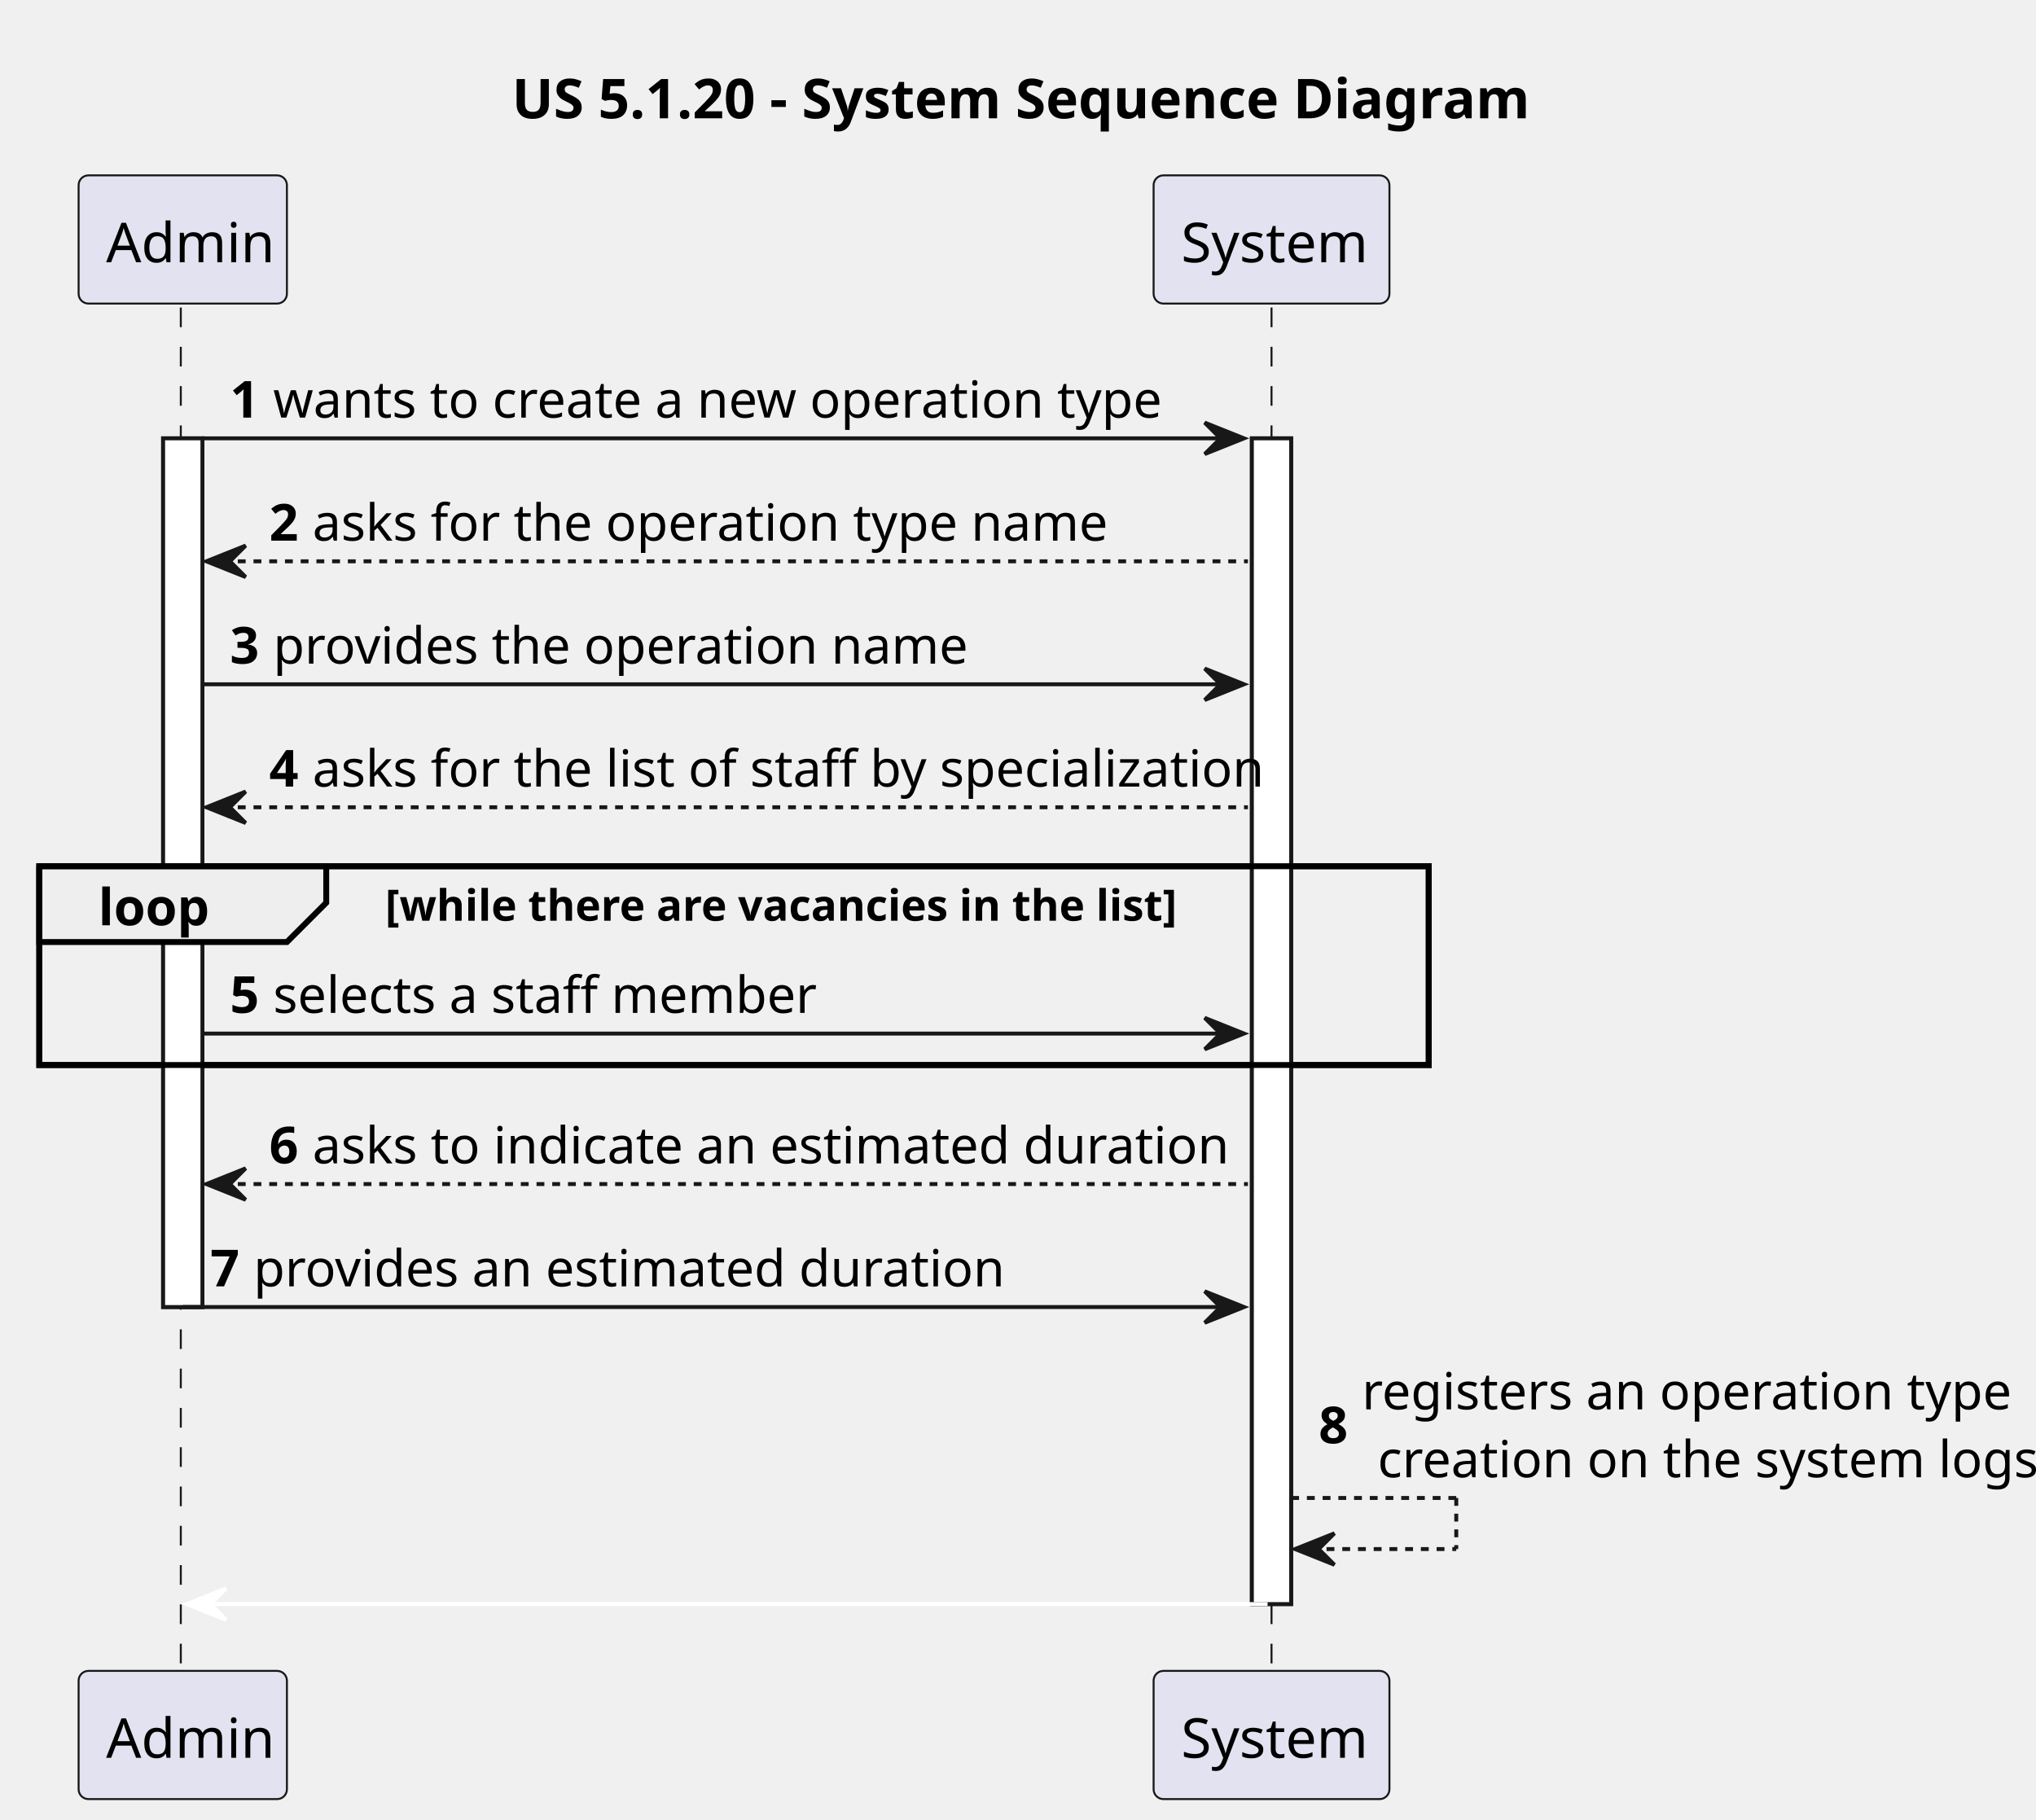
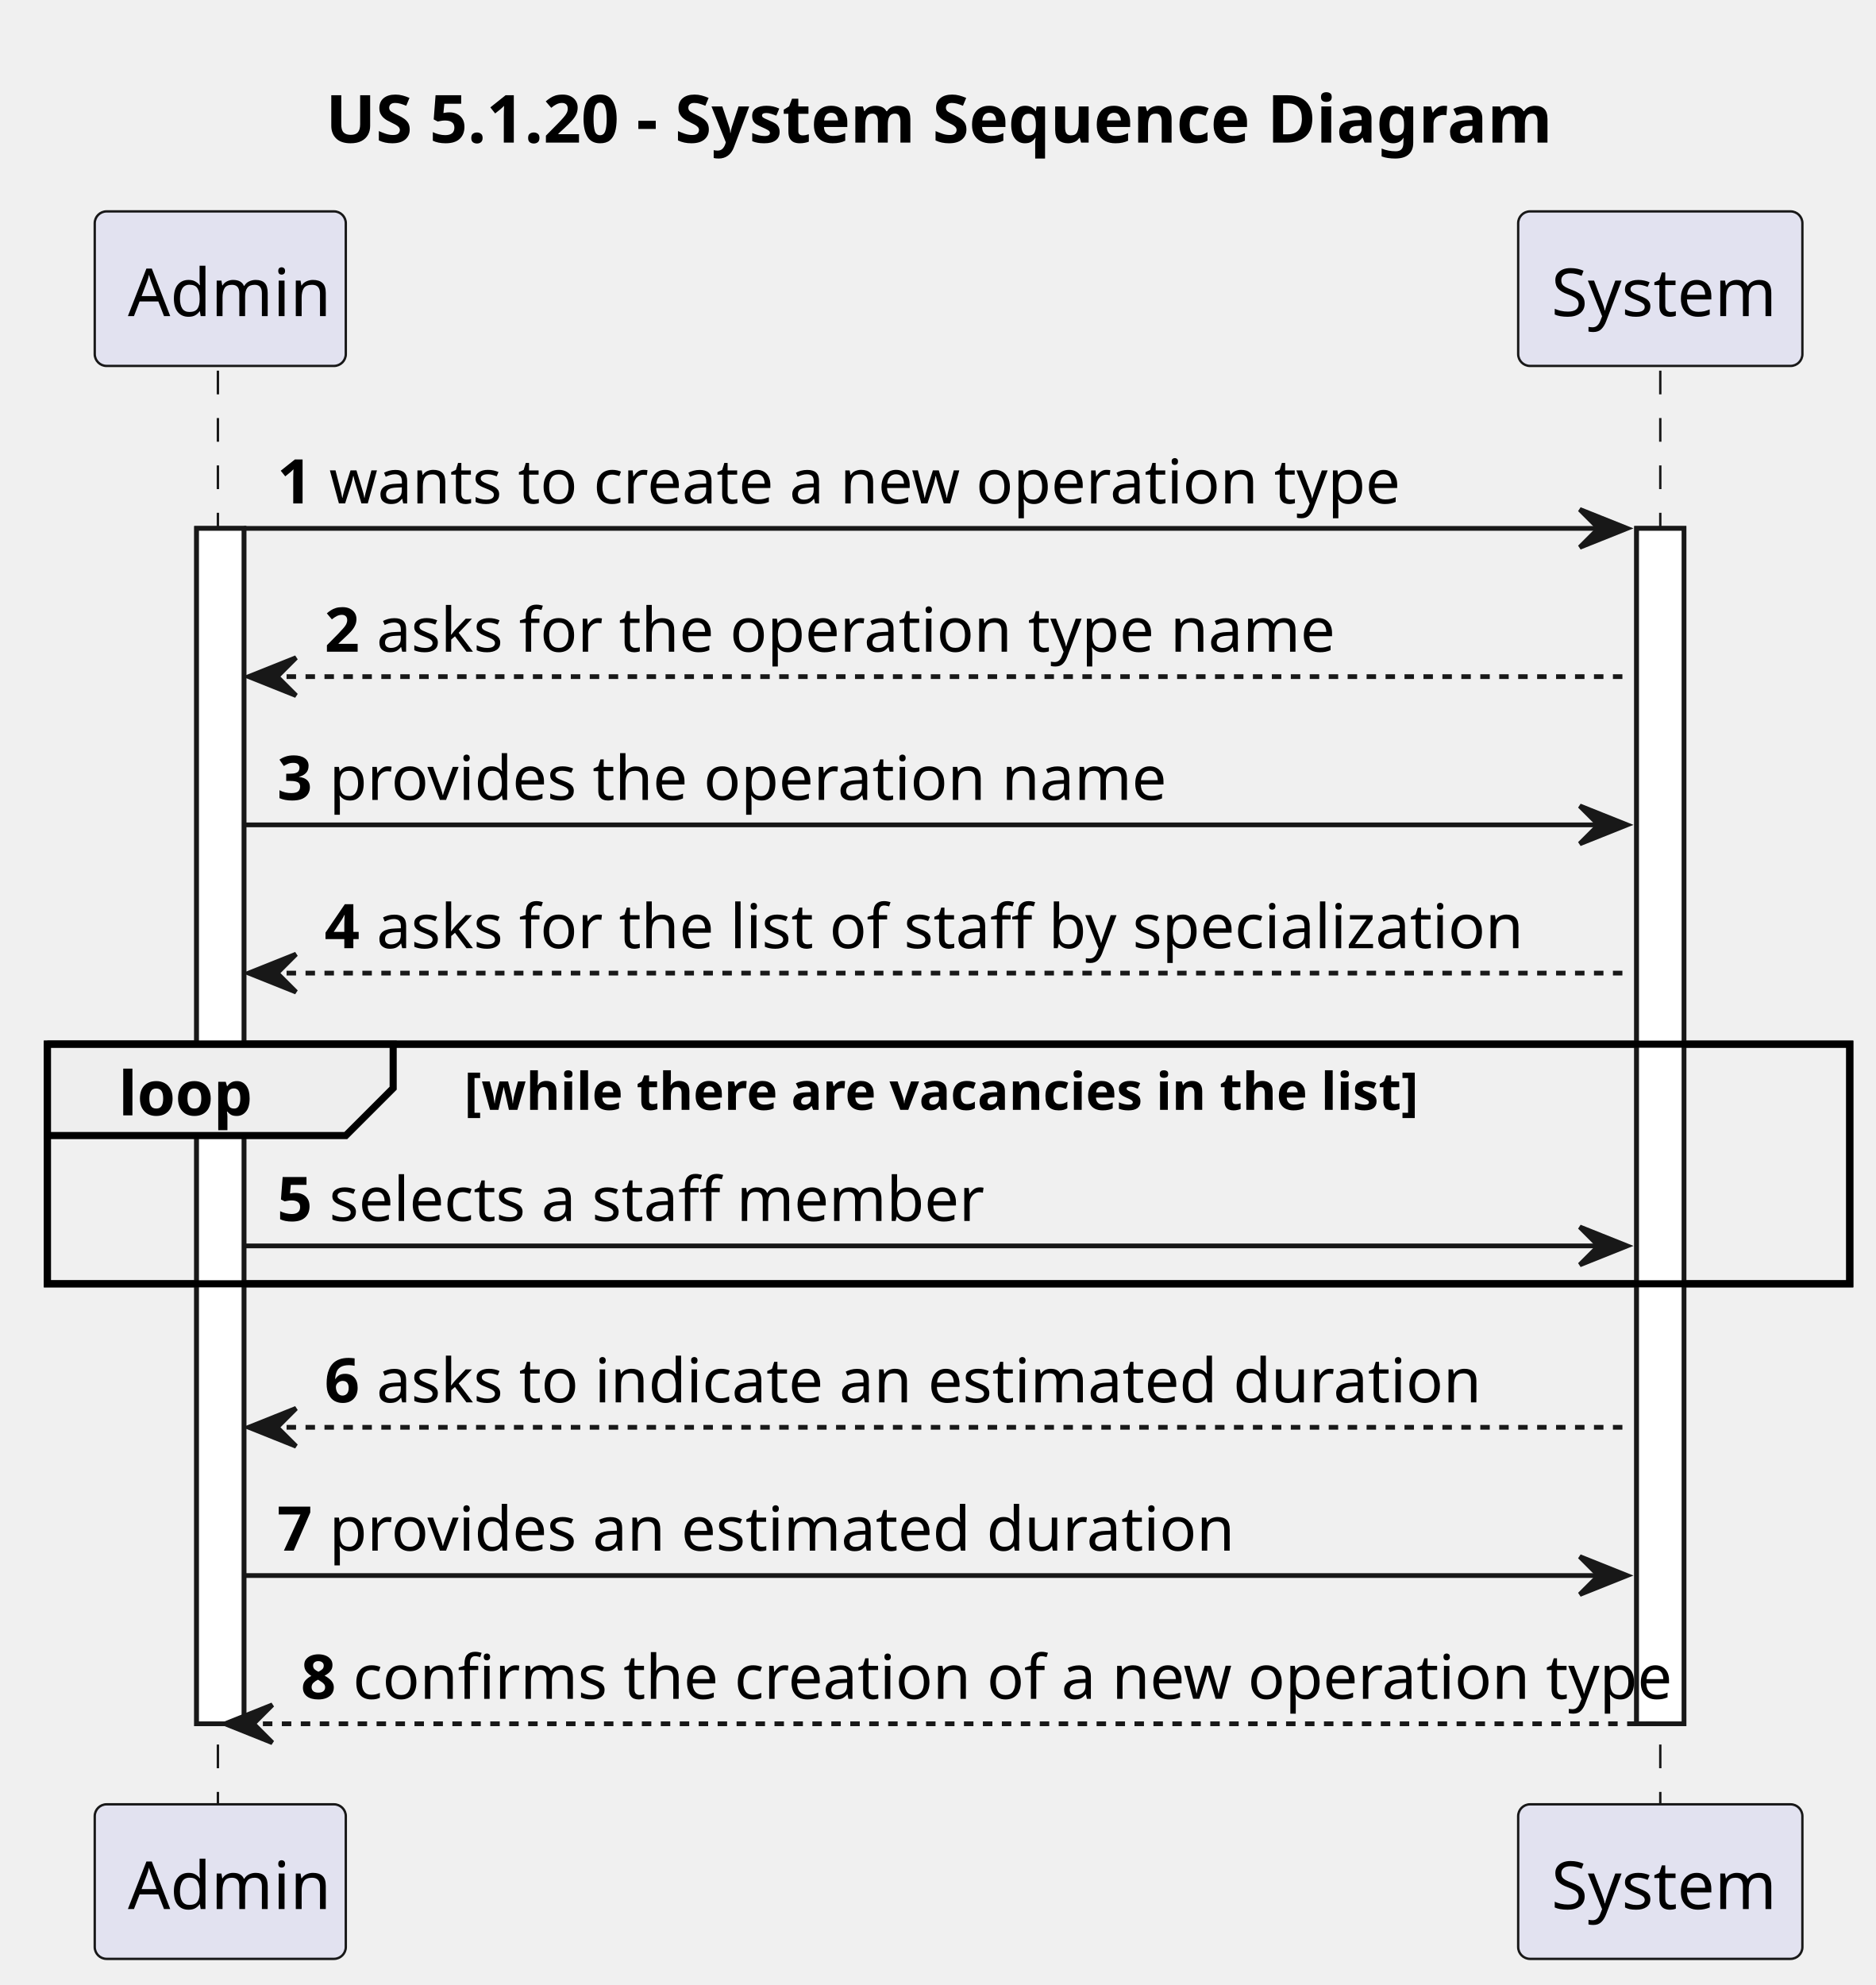
- <svg xmlns="http://www.w3.org/2000/svg" contentStyleType="text/css" height="463px" preserveAspectRatio="none" style="width:518px;height:463px;background:#FFFFFF;" version="1.1" viewBox="0 0 518 463" width="518px" zoomAndPan="magnify">
+ <svg xmlns="http://www.w3.org/2000/svg" contentStyleType="text/css" height="419px" preserveAspectRatio="none" style="width:396px;height:419px;background:#FFFFFF;" version="1.1" viewBox="0 0 396 419" width="396px" zoomAndPan="magnify">
  <defs />
  <g>
-     <text fill="#000000" font-family="sans-serif" font-size="14" font-weight="bold" lengthAdjust="spacing" textLength="262" x="130.25" y="30.107">US 5.1.20 - System Sequence Diagram</text>
-     <rect fill="#FFFFFF" height="221.037" style="stroke:#181818;stroke-width:1.0;" width="10" x="41.5" y="111.533" />
-     <rect fill="#FFFFFF" height="296.619" style="stroke:#181818;stroke-width:1.0;" width="10" x="318.5" y="111.533" />
-     <rect fill="none" height="50.582" style="stroke:#000000;stroke-width:1.5;" width="353.5" x="10" y="220.406" />
-     <line style="stroke:#181818;stroke-width:0.5;stroke-dasharray:5.0,5.0;" x1="46" x2="46" y1="78.242" y2="426.152" />
-     <line style="stroke:#181818;stroke-width:0.5;stroke-dasharray:5.0,5.0;" x1="323.5" x2="323.5" y1="78.242" y2="426.152" />
+     <text fill="#000000" font-family="sans-serif" font-size="14" font-weight="bold" lengthAdjust="spacing" textLength="262" x="68.75" y="30.107">US 5.1.20 - System Sequence Diagram</text>
+     <rect fill="#FFFFFF" height="252.328" style="stroke:#181818;stroke-width:1.0;" width="10" x="41.5" y="111.533" />
+     <rect fill="#FFFFFF" height="252.328" style="stroke:#181818;stroke-width:1.0;" width="10" x="345.5" y="111.533" />
+     <rect fill="none" height="50.582" style="stroke:#000000;stroke-width:1.5;" width="380.5" x="10" y="220.406" />
+     <line style="stroke:#181818;stroke-width:0.5;stroke-dasharray:5.0,5.0;" x1="46" x2="46" y1="78.242" y2="381.861" />
+     <line style="stroke:#181818;stroke-width:0.5;stroke-dasharray:5.0,5.0;" x1="350.5" x2="350.5" y1="78.242" y2="381.861" />
    <rect fill="#E2E2F0" height="32.621" rx="2.5" ry="2.5" style="stroke:#181818;stroke-width:0.5;" width="53" x="20" y="44.621" />
    <text fill="#000000" font-family="sans-serif" font-size="14" lengthAdjust="spacing" textLength="39" x="27" y="66.728">Admin</text>
-     <rect fill="#E2E2F0" height="32.621" rx="2.5" ry="2.5" style="stroke:#181818;stroke-width:0.5;" width="53" x="20" y="425.152" />
-     <text fill="#000000" font-family="sans-serif" font-size="14" lengthAdjust="spacing" textLength="39" x="27" y="447.26">Admin</text>
-     <rect fill="#E2E2F0" height="32.621" rx="2.5" ry="2.5" style="stroke:#181818;stroke-width:0.5;" width="60" x="293.5" y="44.621" />
-     <text fill="#000000" font-family="sans-serif" font-size="14" lengthAdjust="spacing" textLength="46" x="300.5" y="66.728">System</text>
-     <rect fill="#E2E2F0" height="32.621" rx="2.5" ry="2.5" style="stroke:#181818;stroke-width:0.5;" width="60" x="293.5" y="425.152" />
-     <text fill="#000000" font-family="sans-serif" font-size="14" lengthAdjust="spacing" textLength="46" x="300.5" y="447.26">System</text>
-     <rect fill="#FFFFFF" height="221.037" style="stroke:#181818;stroke-width:1.0;" width="10" x="41.5" y="111.533" />
-     <rect fill="#FFFFFF" height="296.619" style="stroke:#181818;stroke-width:1.0;" width="10" x="318.5" y="111.533" />
-     <polygon fill="#181818" points="306.5,107.533,316.5,111.533,306.5,115.533,310.5,111.533" style="stroke:#181818;stroke-width:1.0;" />
-     <line style="stroke:#181818;stroke-width:1.0;" x1="51.5" x2="312.5" y1="111.533" y2="111.533" />
+     <rect fill="#E2E2F0" height="32.621" rx="2.5" ry="2.5" style="stroke:#181818;stroke-width:0.5;" width="53" x="20" y="380.861" />
+     <text fill="#000000" font-family="sans-serif" font-size="14" lengthAdjust="spacing" textLength="39" x="27" y="402.969">Admin</text>
+     <rect fill="#E2E2F0" height="32.621" rx="2.5" ry="2.5" style="stroke:#181818;stroke-width:0.5;" width="60" x="320.5" y="44.621" />
+     <text fill="#000000" font-family="sans-serif" font-size="14" lengthAdjust="spacing" textLength="46" x="327.5" y="66.728">System</text>
+     <rect fill="#E2E2F0" height="32.621" rx="2.5" ry="2.5" style="stroke:#181818;stroke-width:0.5;" width="60" x="320.5" y="380.861" />
+     <text fill="#000000" font-family="sans-serif" font-size="14" lengthAdjust="spacing" textLength="46" x="327.5" y="402.969">System</text>
+     <rect fill="#FFFFFF" height="252.328" style="stroke:#181818;stroke-width:1.0;" width="10" x="41.5" y="111.533" />
+     <rect fill="#FFFFFF" height="252.328" style="stroke:#181818;stroke-width:1.0;" width="10" x="345.5" y="111.533" />
+     <polygon fill="#181818" points="333.5,107.533,343.5,111.533,333.5,115.533,337.5,111.533" style="stroke:#181818;stroke-width:1.0;" />
+     <line style="stroke:#181818;stroke-width:1.0;" x1="51.5" x2="339.5" y1="111.533" y2="111.533" />
    <text fill="#000000" font-family="sans-serif" font-size="13" font-weight="bold" lengthAdjust="spacing" textLength="7" x="58.5" y="106.27">1</text>
    <text fill="#000000" font-family="sans-serif" font-size="13" lengthAdjust="spacing" textLength="213" x="69.5" y="106.27">wants to create a new operation type</text>
    <polygon fill="#181818" points="62.5,138.824,52.5,142.824,62.5,146.824,58.5,142.824" style="stroke:#181818;stroke-width:1.0;" />
-     <line style="stroke:#181818;stroke-width:1.0;stroke-dasharray:2.0,2.0;" x1="56.5" x2="317.5" y1="142.824" y2="142.824" />
+     <line style="stroke:#181818;stroke-width:1.0;stroke-dasharray:2.0,2.0;" x1="56.5" x2="344.5" y1="142.824" y2="142.824" />
    <text fill="#000000" font-family="sans-serif" font-size="13" font-weight="bold" lengthAdjust="spacing" textLength="7" x="68.5" y="137.561">2</text>
    <text fill="#000000" font-family="sans-serif" font-size="13" lengthAdjust="spacing" textLength="190" x="79.5" y="137.561">asks for the operation type name</text>
-     <polygon fill="#181818" points="306.5,170.115,316.5,174.115,306.5,178.115,310.5,174.115" style="stroke:#181818;stroke-width:1.0;" />
-     <line style="stroke:#181818;stroke-width:1.0;" x1="51.5" x2="312.5" y1="174.115" y2="174.115" />
+     <polygon fill="#181818" points="333.5,170.115,343.5,174.115,333.5,178.115,337.5,174.115" style="stroke:#181818;stroke-width:1.0;" />
+     <line style="stroke:#181818;stroke-width:1.0;" x1="51.5" x2="339.5" y1="174.115" y2="174.115" />
    <text fill="#000000" font-family="sans-serif" font-size="13" font-weight="bold" lengthAdjust="spacing" textLength="7" x="58.5" y="168.852">3</text>
    <text fill="#000000" font-family="sans-serif" font-size="13" lengthAdjust="spacing" textLength="162" x="69.5" y="168.852">provides the operation name</text>
    <polygon fill="#181818" points="62.5,201.406,52.5,205.406,62.5,209.406,58.5,205.406" style="stroke:#181818;stroke-width:1.0;" />
-     <line style="stroke:#181818;stroke-width:1.0;stroke-dasharray:2.0,2.0;" x1="56.5" x2="317.5" y1="205.406" y2="205.406" />
+     <line style="stroke:#181818;stroke-width:1.0;stroke-dasharray:2.0,2.0;" x1="56.5" x2="344.5" y1="205.406" y2="205.406" />
    <text fill="#000000" font-family="sans-serif" font-size="13" font-weight="bold" lengthAdjust="spacing" textLength="7" x="68.5" y="200.144">4</text>
    <text fill="#000000" font-family="sans-serif" font-size="13" lengthAdjust="spacing" textLength="232" x="79.5" y="200.144">asks for the list of staff by specialization</text>
    <path d="M10,220.406 L83,220.406 L83,229.697 L73,239.697 L10,239.697 L10,220.406 " fill="#EEEEEE" style="stroke:#000000;stroke-width:1.5;" />
-     <rect fill="none" height="50.582" style="stroke:#000000;stroke-width:1.5;" width="353.5" x="10" y="220.406" />
+     <rect fill="none" height="50.582" style="stroke:#000000;stroke-width:1.5;" width="380.5" x="10" y="220.406" />
    <text fill="#000000" font-family="sans-serif" font-size="13" font-weight="bold" lengthAdjust="spacing" textLength="28" x="25" y="235.435">loop</text>
    <text fill="#000000" font-family="sans-serif" font-size="11" font-weight="bold" lengthAdjust="spacing" textLength="203" x="98" y="234.276">[while there are vacancies in the list]</text>
-     <polygon fill="#181818" points="306.5,258.988,316.5,262.988,306.5,266.988,310.5,262.988" style="stroke:#181818;stroke-width:1.0;" />
-     <line style="stroke:#181818;stroke-width:1.0;" x1="51.5" x2="312.5" y1="262.988" y2="262.988" />
+     <polygon fill="#181818" points="333.5,258.988,343.5,262.988,333.5,266.988,337.5,262.988" style="stroke:#181818;stroke-width:1.0;" />
+     <line style="stroke:#181818;stroke-width:1.0;" x1="51.5" x2="339.5" y1="262.988" y2="262.988" />
    <text fill="#000000" font-family="sans-serif" font-size="13" font-weight="bold" lengthAdjust="spacing" textLength="7" x="58.5" y="257.726">5</text>
    <text fill="#000000" font-family="sans-serif" font-size="13" lengthAdjust="spacing" textLength="132" x="69.5" y="257.726">selects a staff member</text>
    <polygon fill="#181818" points="62.5,297.279,52.5,301.279,62.5,305.279,58.5,301.279" style="stroke:#181818;stroke-width:1.0;" />
-     <line style="stroke:#181818;stroke-width:1.0;stroke-dasharray:2.0,2.0;" x1="56.5" x2="317.5" y1="301.279" y2="301.279" />
+     <line style="stroke:#181818;stroke-width:1.0;stroke-dasharray:2.0,2.0;" x1="56.5" x2="344.5" y1="301.279" y2="301.279" />
    <text fill="#000000" font-family="sans-serif" font-size="13" font-weight="bold" lengthAdjust="spacing" textLength="7" x="68.5" y="296.017">6</text>
    <text fill="#000000" font-family="sans-serif" font-size="13" lengthAdjust="spacing" textLength="221" x="79.5" y="296.017">asks to indicate an estimated duration</text>
-     <polygon fill="#181818" points="306.5,328.57,316.5,332.57,306.5,336.57,310.5,332.57" style="stroke:#181818;stroke-width:1.0;" />
-     <line style="stroke:#181818;stroke-width:1.0;" x1="46.5" x2="312.5" y1="332.57" y2="332.57" />
-     <text fill="#000000" font-family="sans-serif" font-size="13" font-weight="bold" lengthAdjust="spacing" textLength="7" x="53.5" y="327.308">7</text>
-     <text fill="#000000" font-family="sans-serif" font-size="13" lengthAdjust="spacing" textLength="176" x="64.5" y="327.308">provides an estimated duration</text>
-     <line style="stroke:#181818;stroke-width:1.0;stroke-dasharray:2.0,2.0;" x1="328.5" x2="370.5" y1="381.152" y2="381.152" />
-     <line style="stroke:#181818;stroke-width:1.0;stroke-dasharray:2.0,2.0;" x1="370.5" x2="370.5" y1="381.152" y2="394.152" />
-     <line style="stroke:#181818;stroke-width:1.0;stroke-dasharray:2.0,2.0;" x1="329.5" x2="370.5" y1="394.152" y2="394.152" />
-     <polygon fill="#181818" points="339.5,390.152,329.5,394.152,339.5,398.152,335.5,394.152" style="stroke:#181818;stroke-width:1.0;" />
-     <text fill="#000000" font-family="sans-serif" font-size="13" font-weight="bold" lengthAdjust="spacing" textLength="7" x="335.5" y="367.244">8</text>
-     <text fill="#000000" font-family="sans-serif" font-size="13" lengthAdjust="spacing" textLength="154" x="346.5" y="358.599">registers an operation type</text>
-     <text fill="#000000" font-family="sans-serif" font-size="13" lengthAdjust="spacing" textLength="161" x="350.5" y="375.89">creation on the system logs</text>
-     <polygon fill="#FFFFFF" points="57.5,404.152,47.5,408.152,57.5,412.152,53.5,408.152" style="stroke:#FFFFFF;stroke-width:1.0;" />
-     <line style="stroke:#FFFFFF;stroke-width:1.0;" x1="51.5" x2="322.5" y1="408.152" y2="408.152" />
+     <polygon fill="#181818" points="333.5,328.57,343.5,332.57,333.5,336.57,337.5,332.57" style="stroke:#181818;stroke-width:1.0;" />
+     <line style="stroke:#181818;stroke-width:1.0;" x1="51.5" x2="339.5" y1="332.57" y2="332.57" />
+     <text fill="#000000" font-family="sans-serif" font-size="13" font-weight="bold" lengthAdjust="spacing" textLength="7" x="58.5" y="327.308">7</text>
+     <text fill="#000000" font-family="sans-serif" font-size="13" lengthAdjust="spacing" textLength="176" x="69.5" y="327.308">provides an estimated duration</text>
+     <polygon fill="#181818" points="57.5,359.861,47.5,363.861,57.5,367.861,53.5,363.861" style="stroke:#181818;stroke-width:1.0;" />
+     <line style="stroke:#181818;stroke-width:1.0;stroke-dasharray:2.0,2.0;" x1="51.5" x2="349.5" y1="363.861" y2="363.861" />
+     <text fill="#000000" font-family="sans-serif" font-size="13" font-weight="bold" lengthAdjust="spacing" textLength="7" x="63.5" y="358.599">8</text>
+     <text fill="#000000" font-family="sans-serif" font-size="13" lengthAdjust="spacing" textLength="259" x="74.5" y="358.599">confirms the creation of a new operation type</text>
  </g>
</svg>
